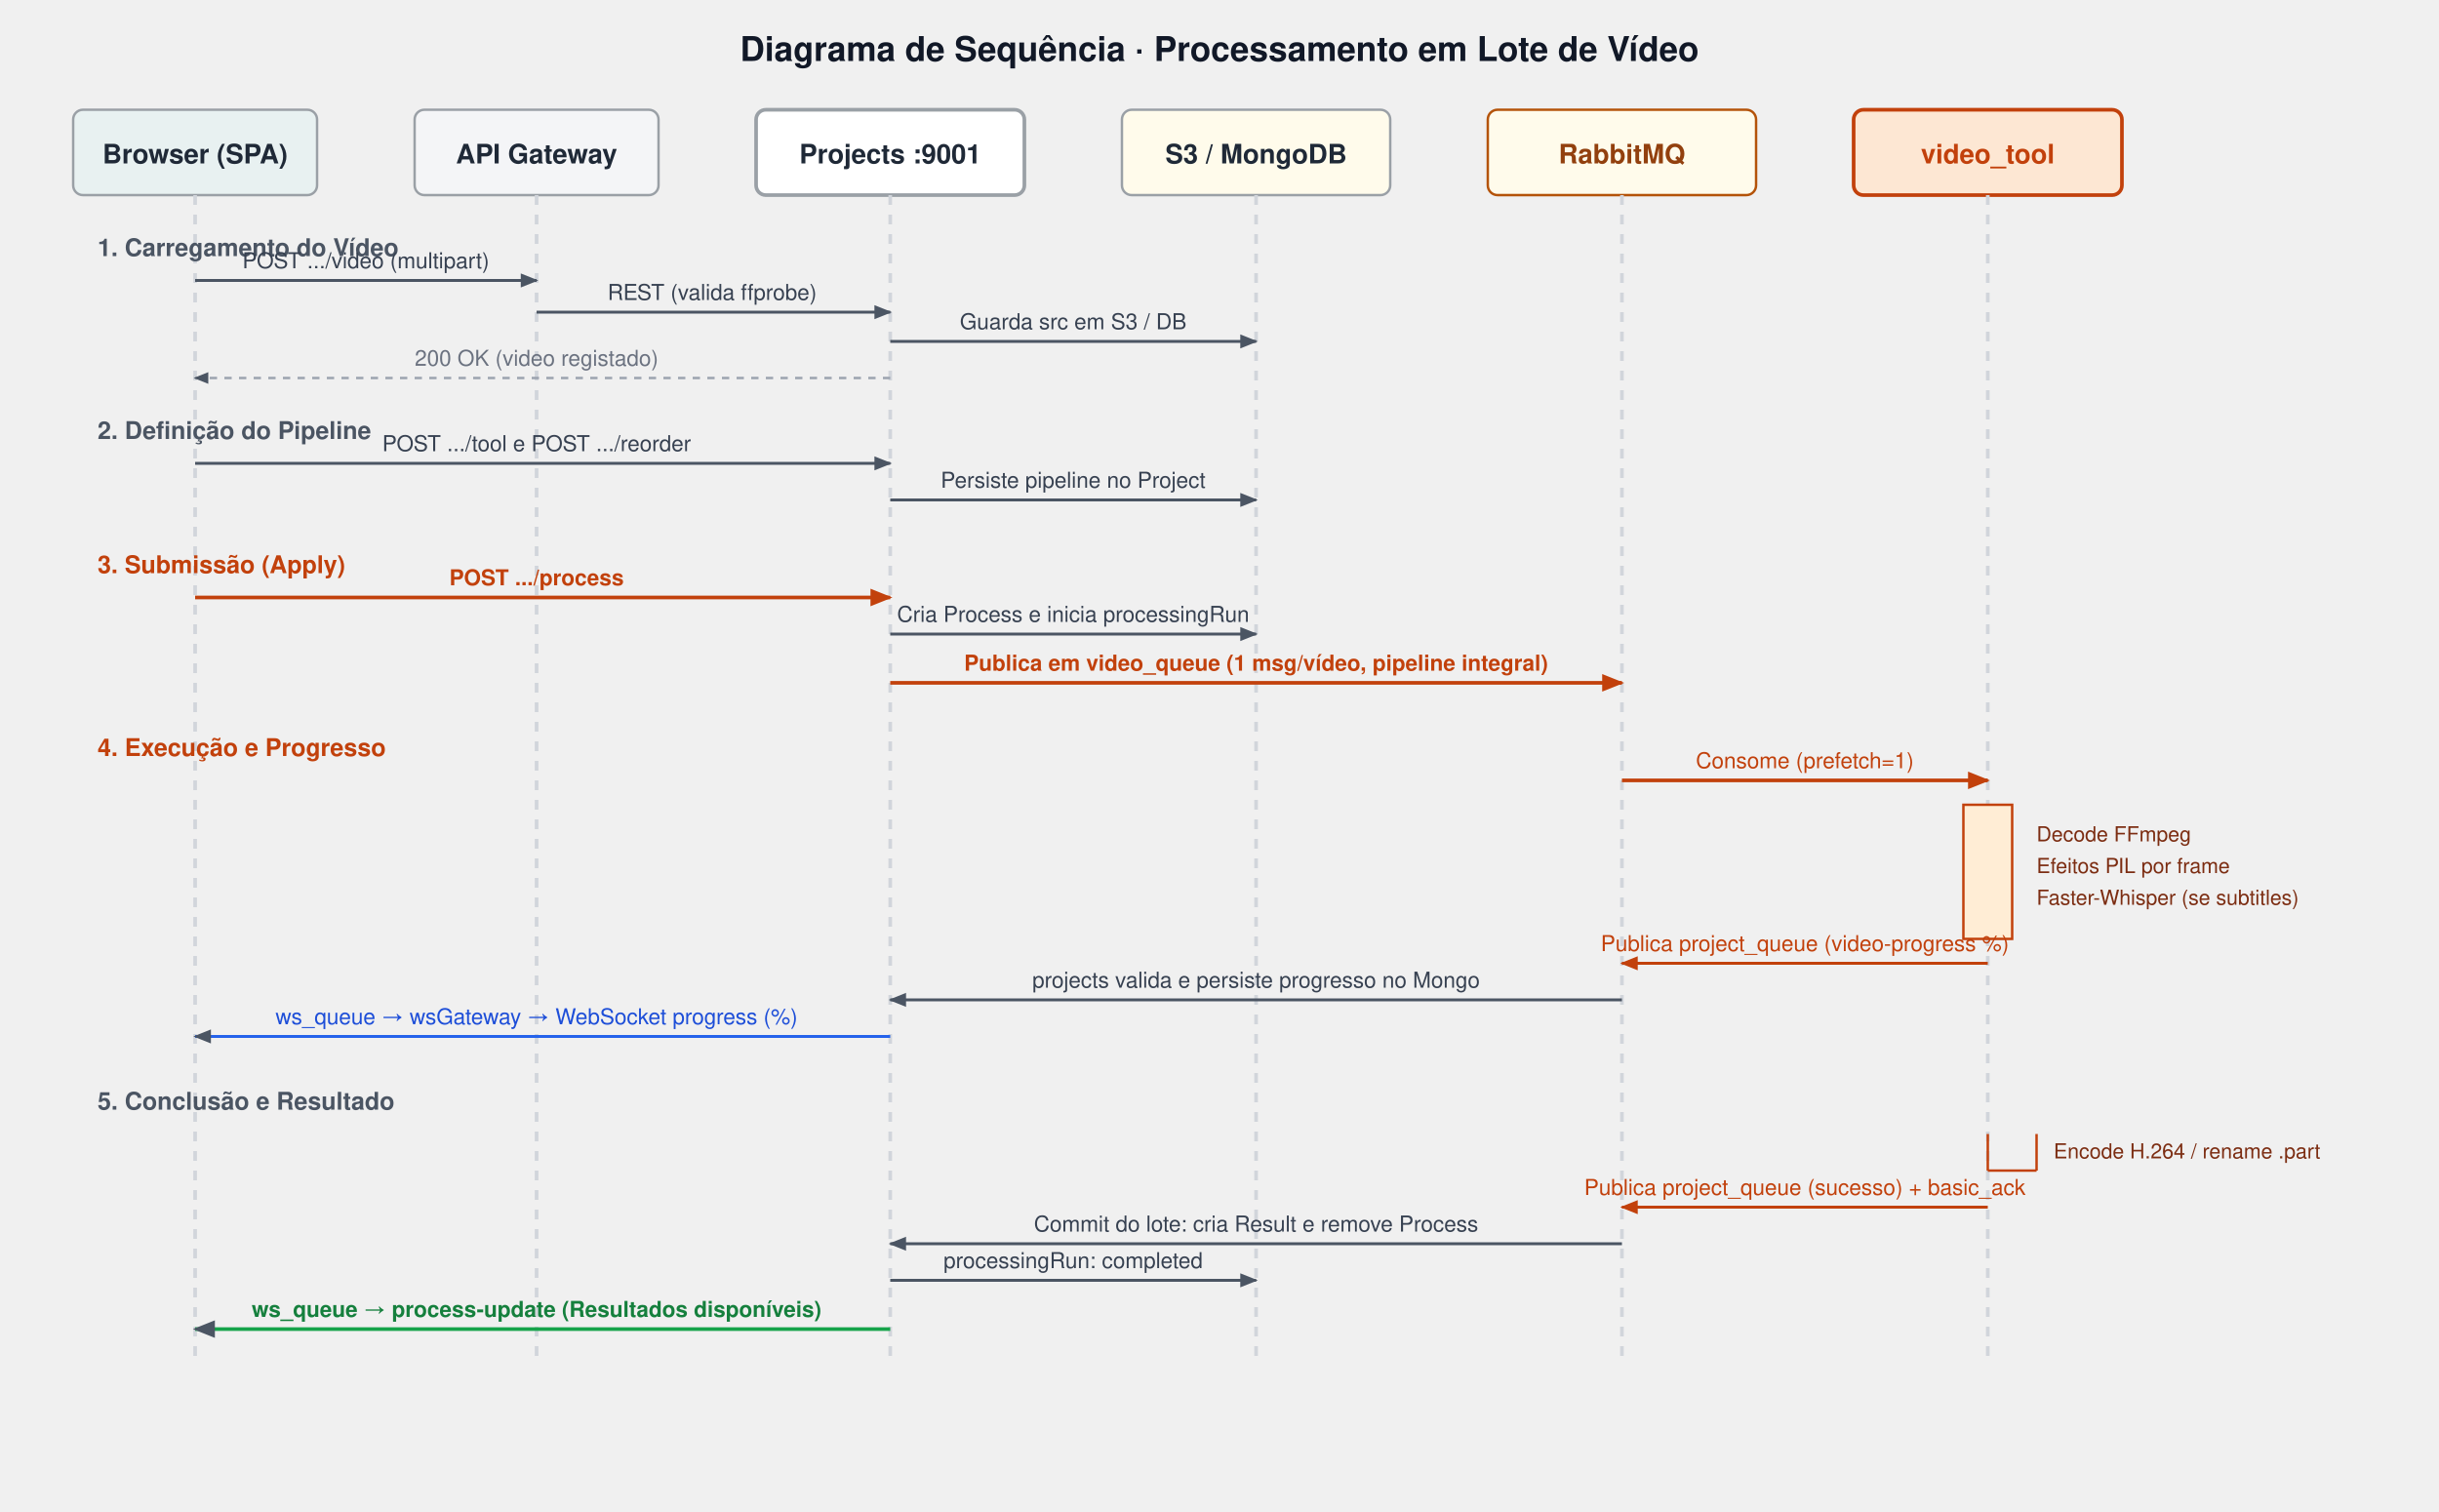
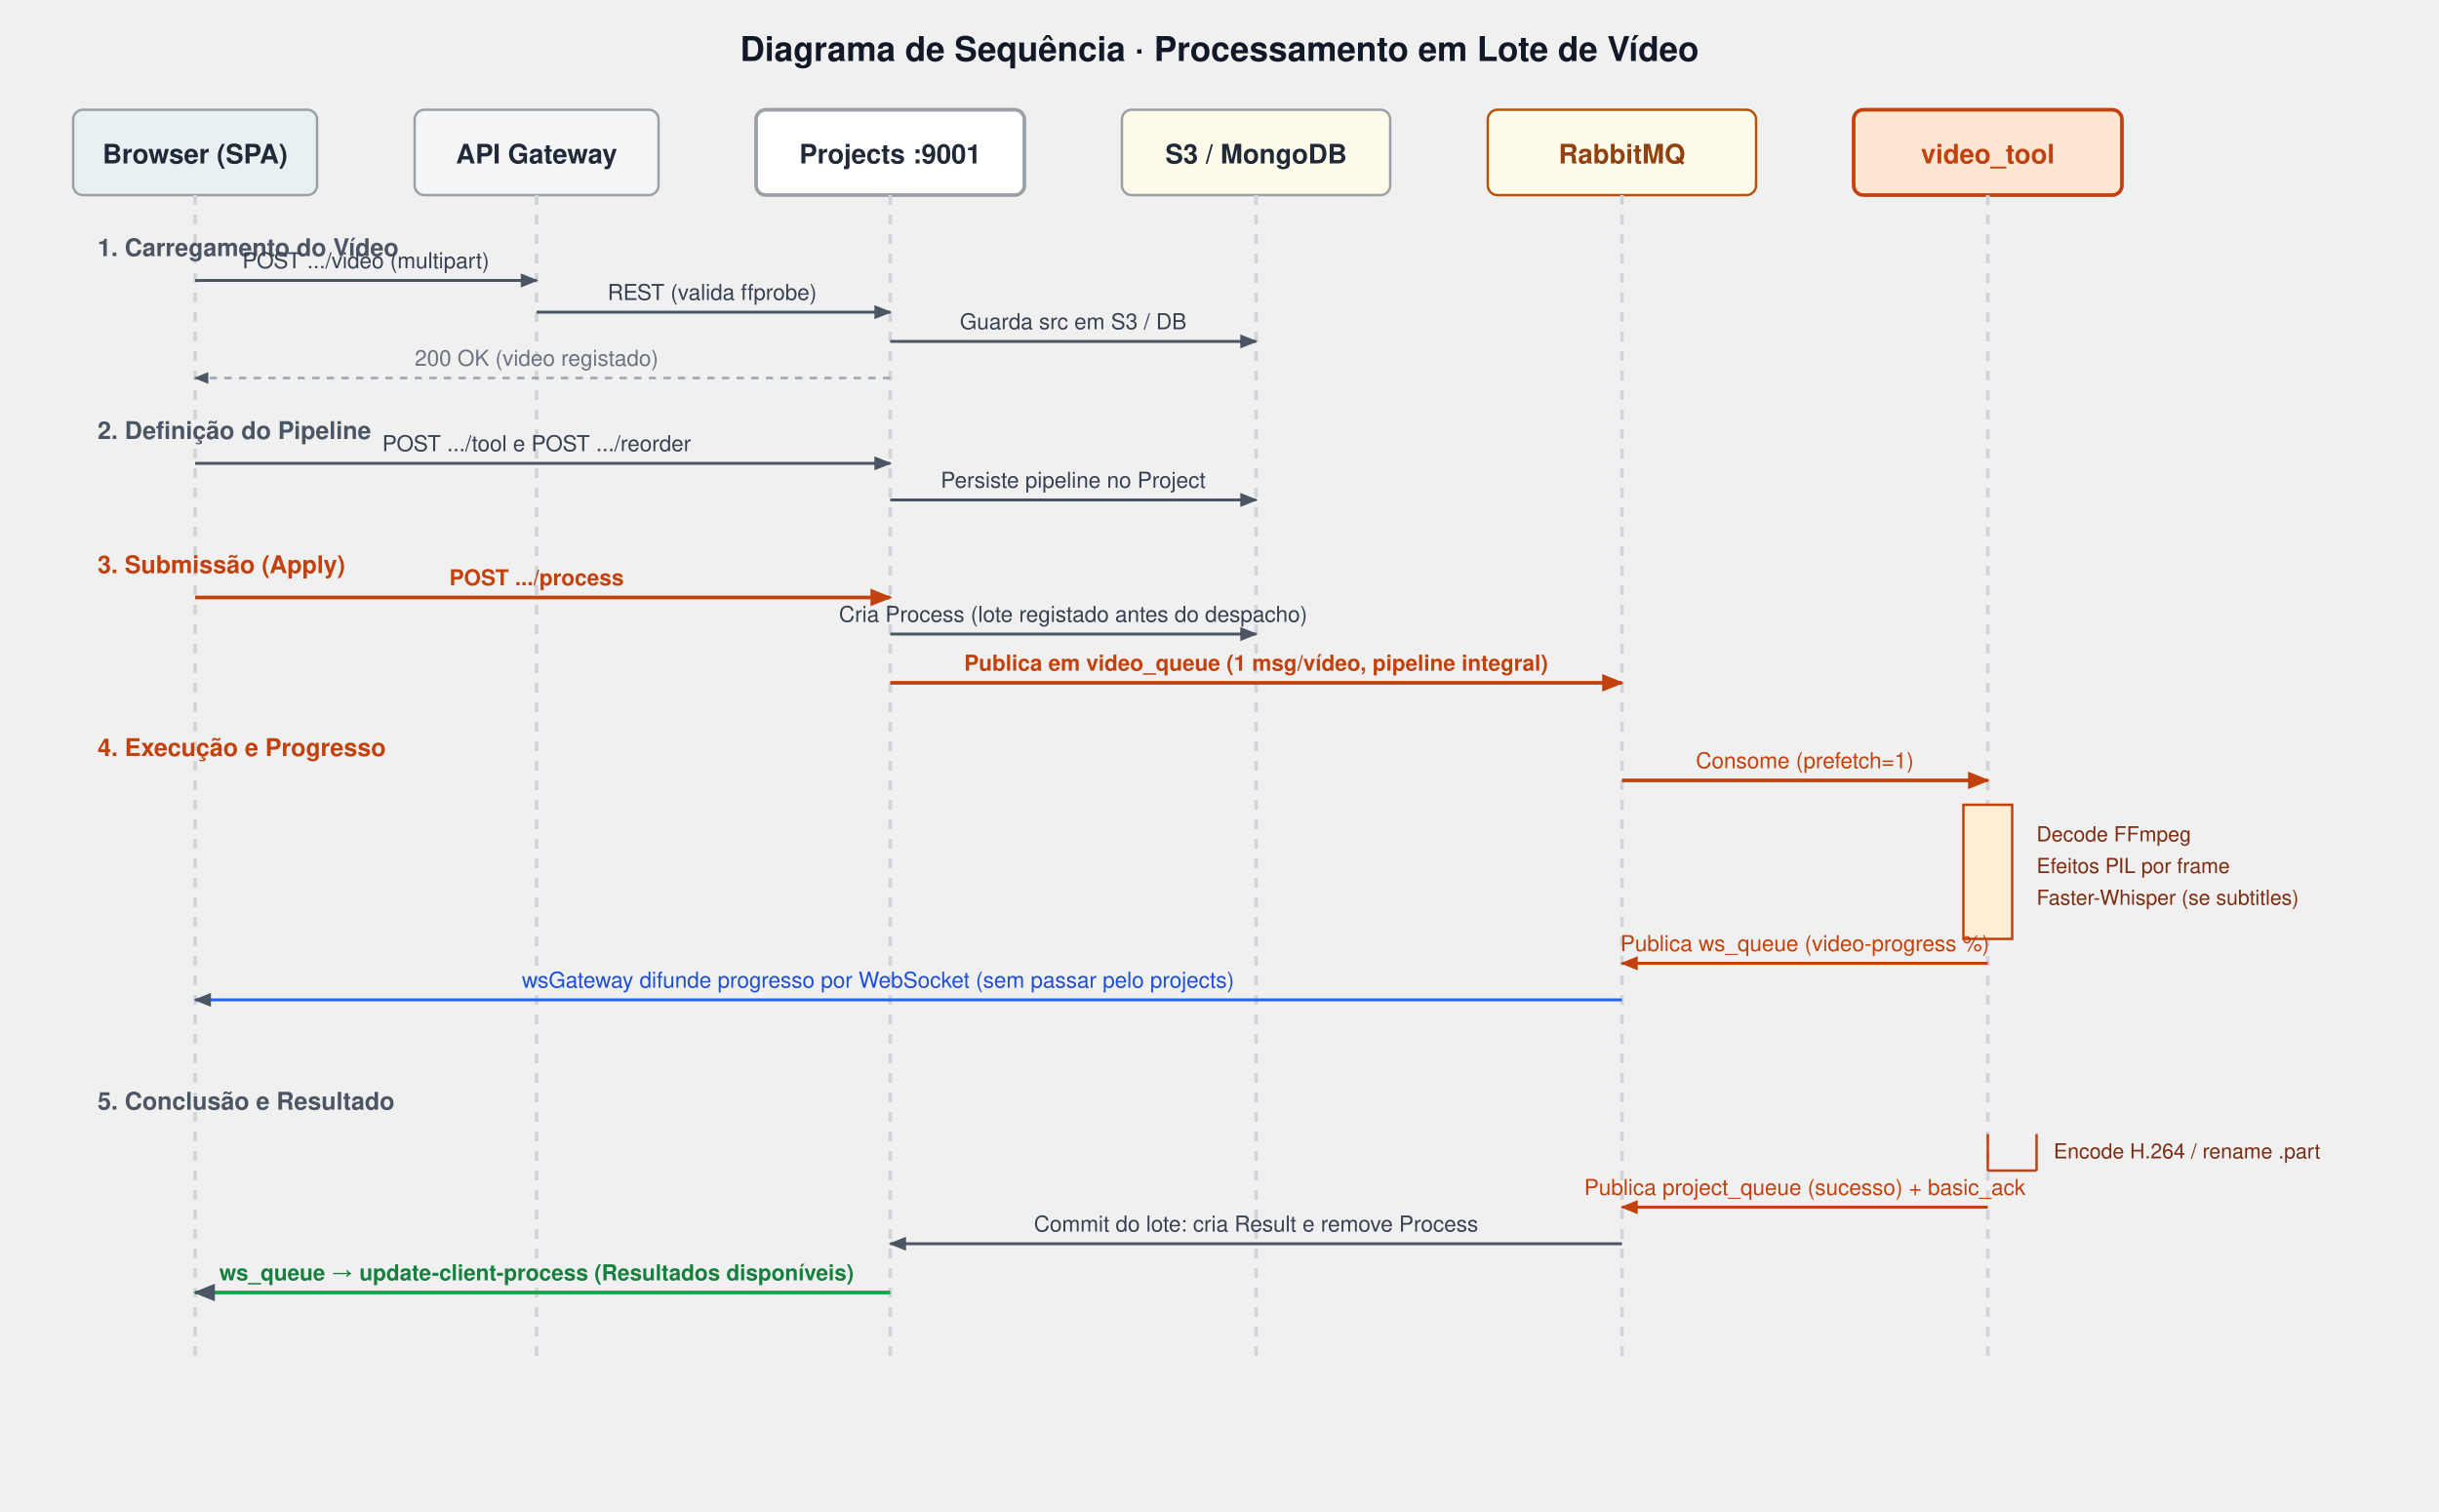
<svg xmlns="http://www.w3.org/2000/svg" viewBox="0 0 1000 620" width="100%" height="100%" style="background:#ffffff; font-family:Helvetica, Arial, sans-serif;">
  <defs>
    <marker id="arrow" viewBox="0 0 10 10" refX="9" refY="5" markerWidth="6" markerHeight="6" orient="auto-start-reverse">
      <path d="M 0 1 L 10 5 L 0 9 z" fill="#4B5563" />
    </marker>
    <marker id="arrow-orange" viewBox="0 0 10 10" refX="9" refY="5" markerWidth="6" markerHeight="6" orient="auto-start-reverse">
      <path d="M 0 1 L 10 5 L 0 9 z" fill="#C2410C" />
    </marker>
  </defs>
  <text x="500" y="25" text-anchor="middle" font-size="14" font-weight="bold" fill="#111827">Diagrama de Sequência · Processamento em Lote de Vídeo</text>
  <rect x="30" y="45" width="100" height="35" rx="4" fill="#E8F1F1" stroke="#9AA0A6" stroke-width="1" />
  <text x="80" y="67" text-anchor="middle" font-size="11" font-weight="bold" fill="#1F2937">Browser (SPA)</text>
  <line x1="80" y1="80" x2="80" y2="560" stroke="#D1D5DB" stroke-dasharray="4,4" stroke-width="1.5" />
  <rect x="170" y="45" width="100" height="35" rx="4" fill="#F4F5F7" stroke="#9AA0A6" stroke-width="1" />
  <text x="220" y="67" text-anchor="middle" font-size="11" font-weight="bold" fill="#1F2937">API Gateway</text>
  <line x1="220" y1="80" x2="220" y2="560" stroke="#D1D5DB" stroke-dasharray="4,4" stroke-width="1.5" />
  <rect x="310" y="45" width="110" height="35" rx="4" fill="#FFFFFF" stroke="#9AA0A6" stroke-width="1.5" />
  <text x="365" y="67" text-anchor="middle" font-size="11" font-weight="bold" fill="#1F2937">Projects :9001</text>
  <line x1="365" y1="80" x2="365" y2="560" stroke="#D1D5DB" stroke-dasharray="4,4" stroke-width="1.5" />
  <rect x="460" y="45" width="110" height="35" rx="4" fill="#FFFBEB" stroke="#9AA0A6" stroke-width="1" />
  <text x="515" y="67" text-anchor="middle" font-size="11" font-weight="bold" fill="#1F2937">S3 / MongoDB</text>
  <line x1="515" y1="80" x2="515" y2="560" stroke="#D1D5DB" stroke-dasharray="4,4" stroke-width="1.5" />
  <rect x="610" y="45" width="110" height="35" rx="4" fill="#FFFBEB" stroke="#B45309" stroke-width="1" />
  <text x="665" y="67" text-anchor="middle" font-size="11" font-weight="bold" fill="#92400E">RabbitMQ</text>
  <line x1="665" y1="80" x2="665" y2="560" stroke="#D1D5DB" stroke-dasharray="4,4" stroke-width="1.5" />
  <rect x="760" y="45" width="110" height="35" rx="4" fill="#FDE7D3" stroke="#C2410C" stroke-width="1.5" />
  <text x="815" y="67" text-anchor="middle" font-size="11" font-weight="bold" fill="#C2410C">video_tool</text>
  <line x1="815" y1="80" x2="815" y2="560" stroke="#D1D5DB" stroke-dasharray="4,4" stroke-width="1.5" />
  <text x="40" y="105" font-size="10" font-weight="bold" fill="#4B5563">1. Carregamento do Vídeo</text>
  <line x1="80" y1="115" x2="220" y2="115" stroke="#4B5563" stroke-width="1.2" marker-end="url(#arrow)" />
  <text x="150" y="110" text-anchor="middle" font-size="9" fill="#374151">POST .../video (multipart)</text>
  <line x1="220" y1="128" x2="365" y2="128" stroke="#4B5563" stroke-width="1.2" marker-end="url(#arrow)" />
  <text x="292" y="123" text-anchor="middle" font-size="9" fill="#374151">REST (valida ffprobe)</text>
  <line x1="365" y1="140" x2="515" y2="140" stroke="#4B5563" stroke-width="1.2" marker-end="url(#arrow)" />
  <text x="440" y="135" text-anchor="middle" font-size="9" fill="#374151">Guarda src em S3 / DB</text>
  <line x1="365" y1="155" x2="80" y2="155" stroke="#9CA3AF" stroke-dasharray="3,3" stroke-width="1" marker-end="url(#arrow)" />
  <text x="220" y="150" text-anchor="middle" font-size="9" fill="#6B7280">200 OK (video registado)</text>
  <text x="40" y="180" font-size="10" font-weight="bold" fill="#4B5563">2. Definição do Pipeline</text>
  <line x1="80" y1="190" x2="365" y2="190" stroke="#4B5563" stroke-width="1.2" marker-end="url(#arrow)" />
  <text x="220" y="185" text-anchor="middle" font-size="9" fill="#374151">POST .../tool e POST .../reorder</text>
  <line x1="365" y1="205" x2="515" y2="205" stroke="#4B5563" stroke-width="1.2" marker-end="url(#arrow)" />
  <text x="440" y="200" text-anchor="middle" font-size="9" fill="#374151">Persiste pipeline no Project</text>
  <text x="40" y="235" font-size="10" font-weight="bold" fill="#C2410C">3. Submissão (Apply)</text>
  <line x1="80" y1="245" x2="365" y2="245" stroke="#C2410C" stroke-width="1.5" marker-end="url(#arrow-orange)" />
  <text x="220" y="240" text-anchor="middle" font-size="9" font-weight="bold" fill="#C2410C">POST .../process</text>
  <line x1="365" y1="260" x2="515" y2="260" stroke="#4B5563" stroke-width="1.2" marker-end="url(#arrow)" />
-   <text x="440" y="255" text-anchor="middle" font-size="9" fill="#374151">Cria Process e inicia processingRun</text>
+   <text x="440" y="255" text-anchor="middle" font-size="9" fill="#374151">Cria Process (lote registado antes do despacho)</text>
  <line x1="365" y1="280" x2="665" y2="280" stroke="#C2410C" stroke-width="1.5" marker-end="url(#arrow-orange)" />
  <text x="515" y="275" text-anchor="middle" font-size="9" font-weight="bold" fill="#C2410C">Publica em video_queue (1 msg/vídeo, pipeline integral)</text>
  <text x="40" y="310" font-size="10" font-weight="bold" fill="#C2410C">4. Execução e Progresso</text>
  <line x1="665" y1="320" x2="815" y2="320" stroke="#C2410C" stroke-width="1.5" marker-end="url(#arrow-orange)" />
  <text x="740" y="315" text-anchor="middle" font-size="9" fill="#C2410C">Consome (prefetch=1)</text>
  <rect x="805" y="330" width="20" height="55" fill="#FFEDD5" stroke="#C2410C" stroke-width="1" />
  <text x="835" y="345" font-size="8.5" fill="#7C2D12">Decode FFmpeg</text>
  <text x="835" y="358" font-size="8.5" fill="#7C2D12">Efeitos PIL por frame</text>
  <text x="835" y="371" font-size="8.5" fill="#7C2D12">Faster-Whisper (se subtitles)</text>
  <line x1="815" y1="395" x2="665" y2="395" stroke="#C2410C" stroke-width="1.2" marker-end="url(#arrow-orange)" />
-   <text x="740" y="390" text-anchor="middle" font-size="9" fill="#C2410C">Publica project_queue (video-progress %)</text>
-   <line x1="665" y1="410" x2="365" y2="410" stroke="#4B5563" stroke-width="1.2" marker-end="url(#arrow)" />
-   <text x="515" y="405" text-anchor="middle" font-size="9" fill="#374151">projects valida e persiste progresso no Mongo</text>
-   <line x1="365" y1="425" x2="80" y2="425" stroke="#2563EB" stroke-width="1.2" marker-end="url(#arrow)" />
-   <text x="220" y="420" text-anchor="middle" font-size="9" fill="#1D4ED8">ws_queue → wsGateway → WebSocket progress (%)</text>
+   <text x="740" y="390" text-anchor="middle" font-size="9" fill="#C2410C">Publica ws_queue (video-progress %)</text>
+   <line x1="665" y1="410" x2="80" y2="410" stroke="#2563EB" stroke-width="1.2" marker-end="url(#arrow)" />
+   <text x="360" y="405" text-anchor="middle" font-size="9" fill="#1D4ED8">wsGateway difunde progresso por WebSocket (sem passar pelo projects)</text>
  <text x="40" y="455" font-size="10" font-weight="bold" fill="#4B5563">5. Conclusão e Resultado</text>
  <line x1="815" y1="465" x2="815" y2="480" stroke="#C2410C" stroke-width="1" />
  <line x1="815" y1="480" x2="835" y2="480" stroke="#C2410C" stroke-width="1" />
  <line x1="835" y1="480" x2="835" y2="465" stroke="#C2410C" stroke-width="1" />
  <text x="842" y="475" font-size="8.5" fill="#7C2D12">Encode H.264 / rename .part</text>
  <line x1="815" y1="495" x2="665" y2="495" stroke="#C2410C" stroke-width="1.2" marker-end="url(#arrow-orange)" />
  <text x="740" y="490" text-anchor="middle" font-size="9" fill="#C2410C">Publica project_queue (sucesso) + basic_ack</text>
  <line x1="665" y1="510" x2="365" y2="510" stroke="#4B5563" stroke-width="1.2" marker-end="url(#arrow)" />
  <text x="515" y="505" text-anchor="middle" font-size="9" fill="#374151">Commit do lote: cria Result e remove Process</text>
-   <line x1="365" y1="525" x2="515" y2="525" stroke="#4B5563" stroke-width="1.2" marker-end="url(#arrow)" />
-   <text x="440" y="520" text-anchor="middle" font-size="9" fill="#374151">processingRun: completed</text>
-   <line x1="365" y1="545" x2="80" y2="545" stroke="#16A34A" stroke-width="1.5" marker-end="url(#arrow)" />
-   <text x="220" y="540" text-anchor="middle" font-size="9" font-weight="bold" fill="#15803D">ws_queue → process-update (Resultados disponíveis)</text>
+   <line x1="365" y1="530" x2="80" y2="530" stroke="#16A34A" stroke-width="1.5" marker-end="url(#arrow)" />
+   <text x="220" y="525" text-anchor="middle" font-size="9" font-weight="bold" fill="#15803D">ws_queue → update-client-process (Resultados disponíveis)</text>
</svg>
